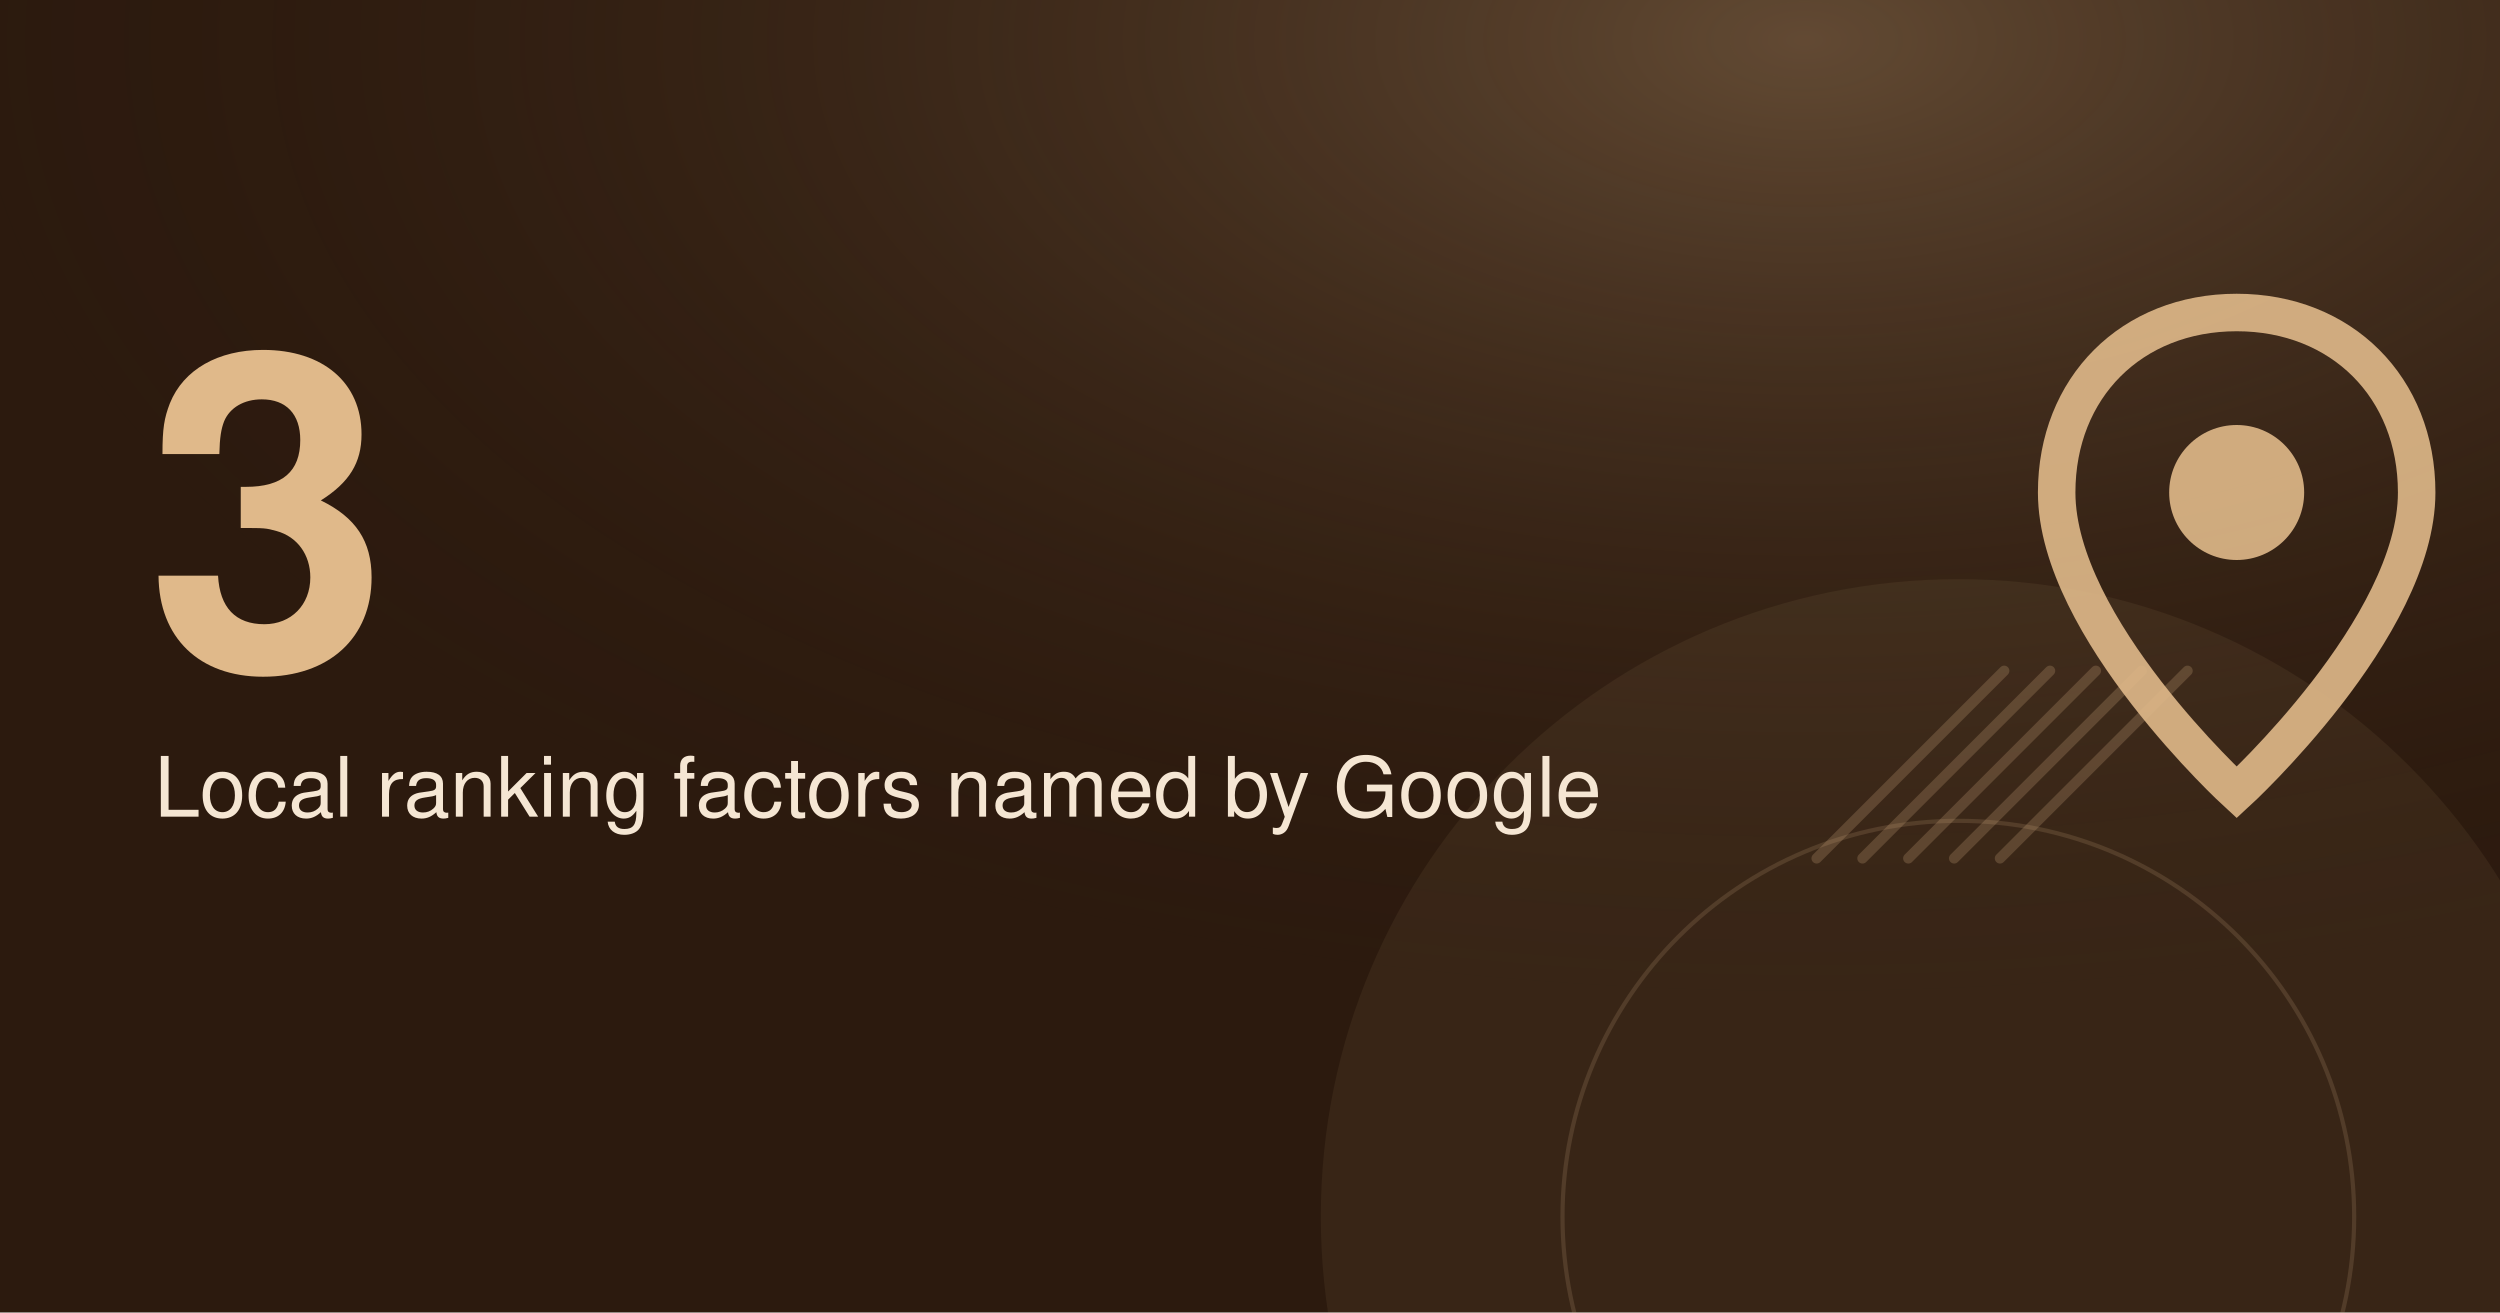
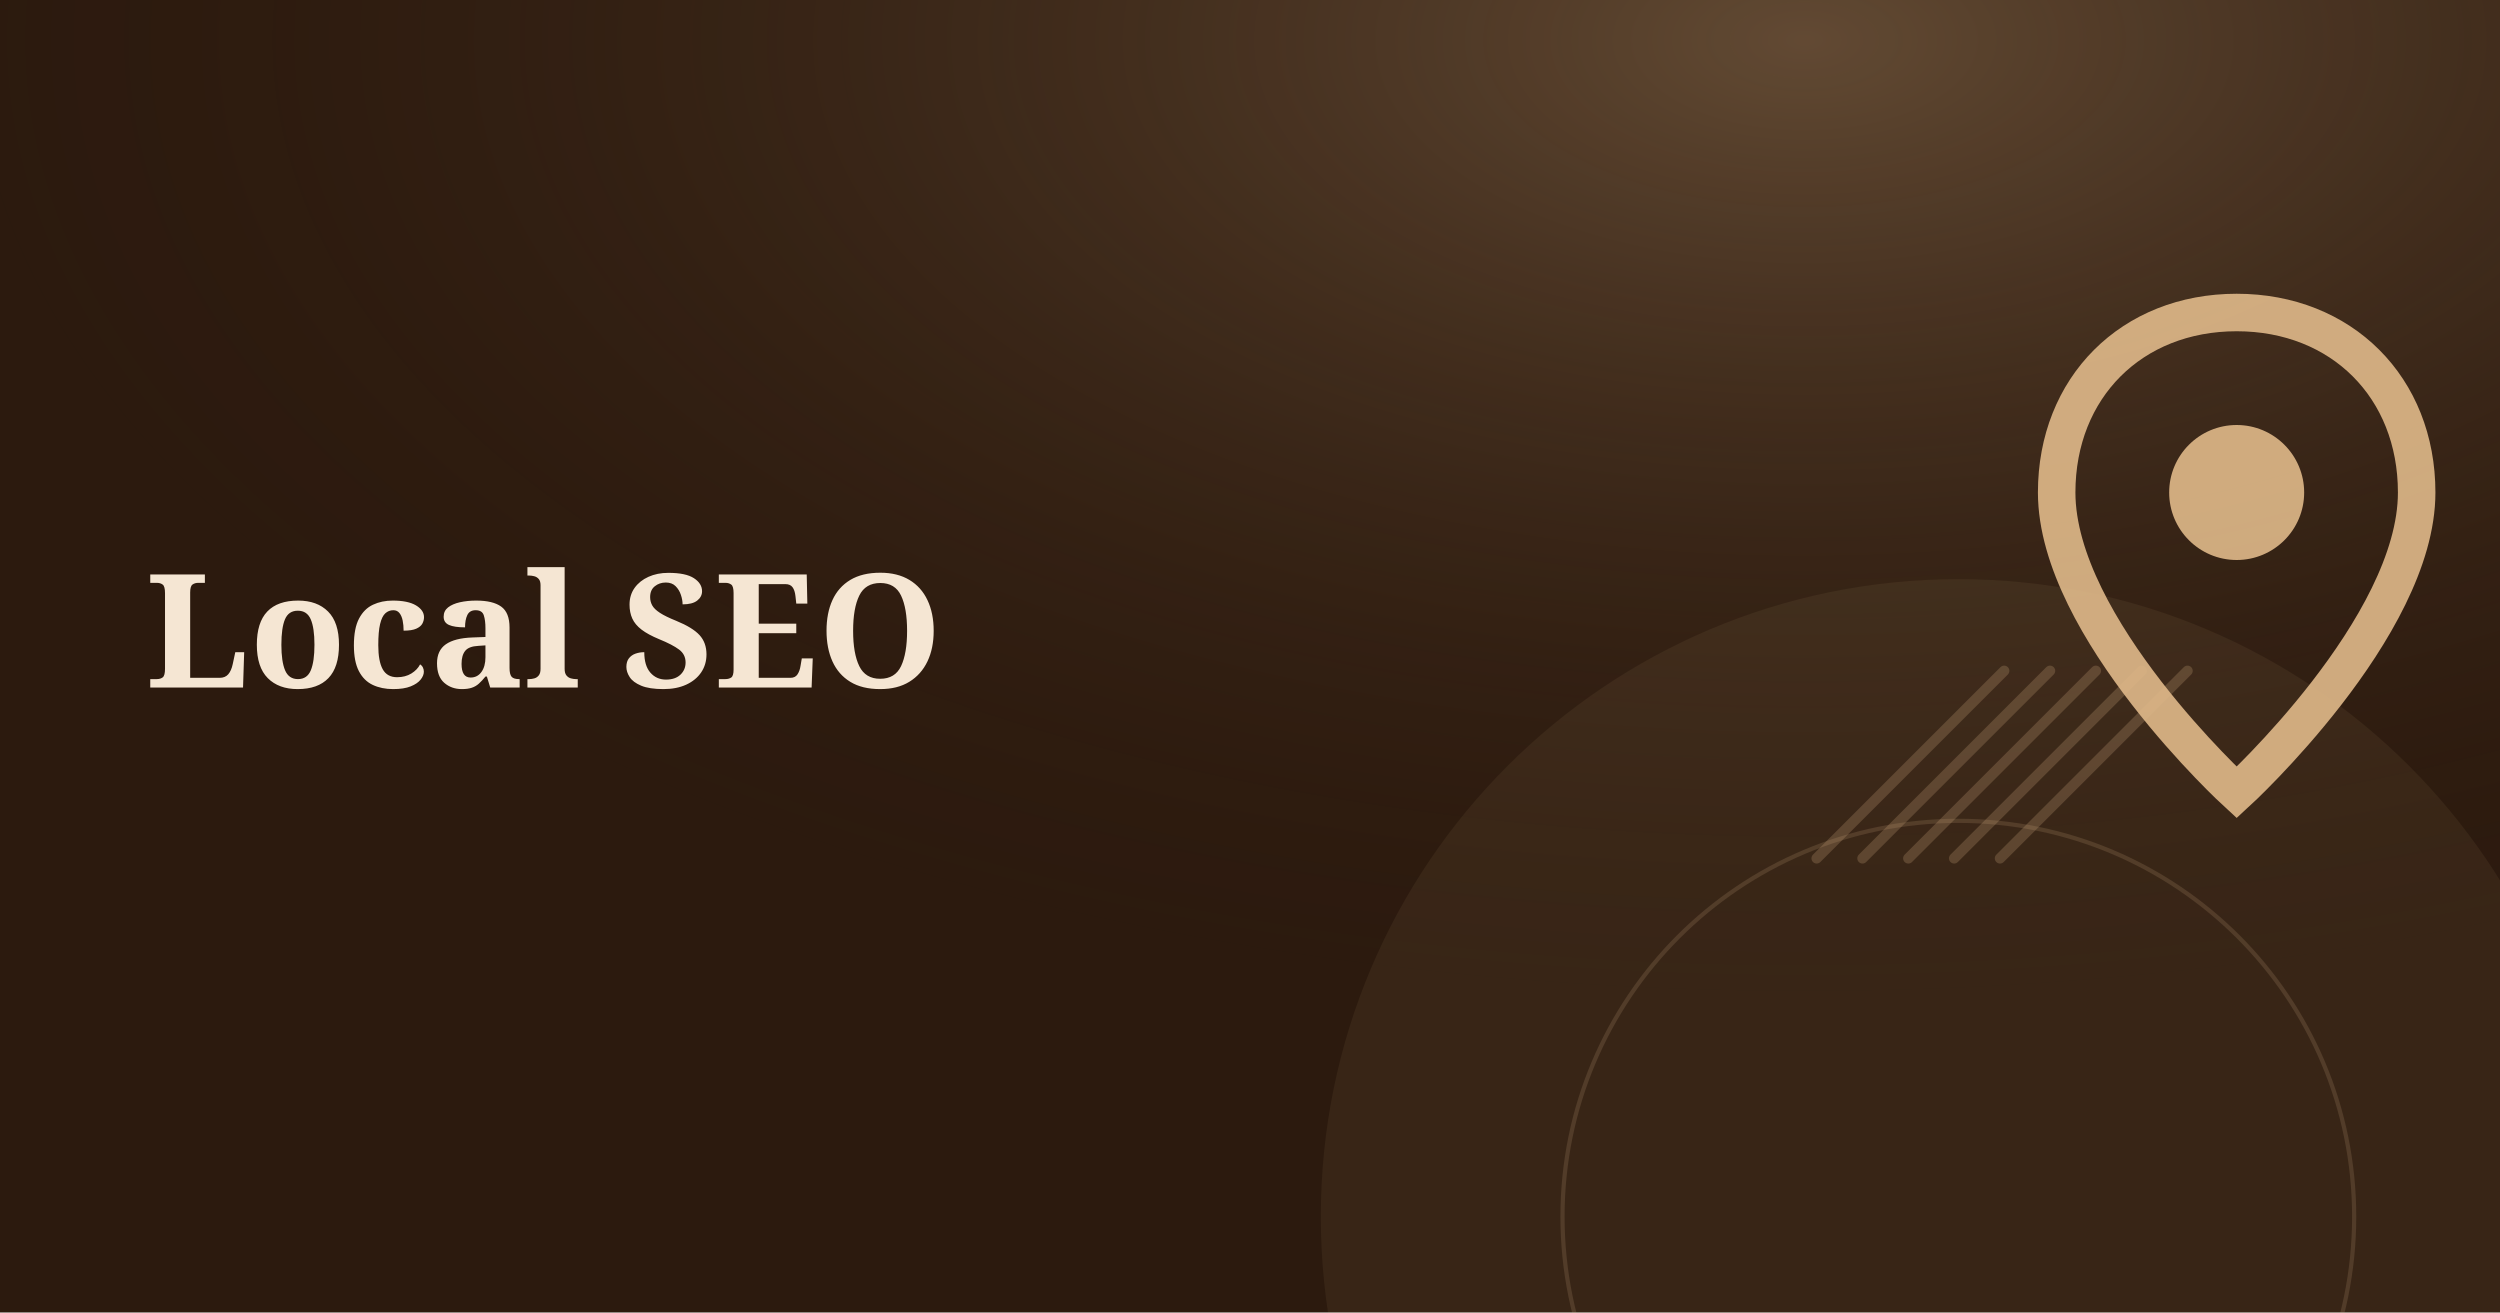
<svg xmlns="http://www.w3.org/2000/svg" width="1200" height="630" viewBox="0 0 1200 630" role="img" aria-label="SEO for Local Service Businesses: 7-Step Playbook">
  <defs>
    <radialGradient id="g" cx="72%" cy="3%" r="75%">
      <stop offset="0" stop-color="#e0b98a" stop-opacity="0.30" />
      <stop offset="1" stop-color="#2c1a0e" stop-opacity="0" />
    </radialGradient>
  </defs>
  <rect width="1200" height="630" fill="#2c1a0e" />
  <rect width="1200" height="630" fill="url(#g)" />
  <circle cx="940" cy="584" r="306" fill="#e0b98a" fill-opacity="0.07" />
  <circle cx="940" cy="584" r="190" fill="none" stroke="#e0b98a" stroke-opacity="0.16" stroke-width="2" />
  <line x1="872" y1="412" x2="962" y2="322" stroke="#e0b98a" stroke-opacity="0.22" stroke-width="5" stroke-linecap="round" />
  <line x1="894" y1="412" x2="984" y2="322" stroke="#e0b98a" stroke-opacity="0.22" stroke-width="5" stroke-linecap="round" />
  <line x1="916" y1="412" x2="1006" y2="322" stroke="#e0b98a" stroke-opacity="0.22" stroke-width="5" stroke-linecap="round" />
  <line x1="938" y1="412" x2="1028" y2="322" stroke="#e0b98a" stroke-opacity="0.22" stroke-width="5" stroke-linecap="round" />
  <line x1="960" y1="412" x2="1050" y2="322" stroke="#e0b98a" stroke-opacity="0.22" stroke-width="5" stroke-linecap="round" />
  <g transform="translate(980 150) scale(3.6)" opacity="0.9">
    <path d="M26 0C12 0 2 10 2 24c0 18 24 40 24 40s24-22 24-40C50 10 40 0 26 0z" fill="none" stroke="#e0b98a" stroke-width="5" />
    <circle cx="26" cy="24" r="9" fill="#e0b98a" />
  </g>
-   <text x="70" y="320" font-family="Helvetica, Arial, sans-serif" font-size="210" font-weight="800" fill="#e0b98a">3</text>
-   <text x="74" y="392" font-family="Helvetica, Arial, sans-serif" font-size="40" fill="#f5e6d3">Local ranking factors named by Google</text>
+   <text x="70" y="330" font-family="Georgia, serif" font-size="76" font-weight="700" fill="#f5e6d3">
+     <tspan x="70" dy="0">Local SEO</tspan>
+   </text>
</svg>
